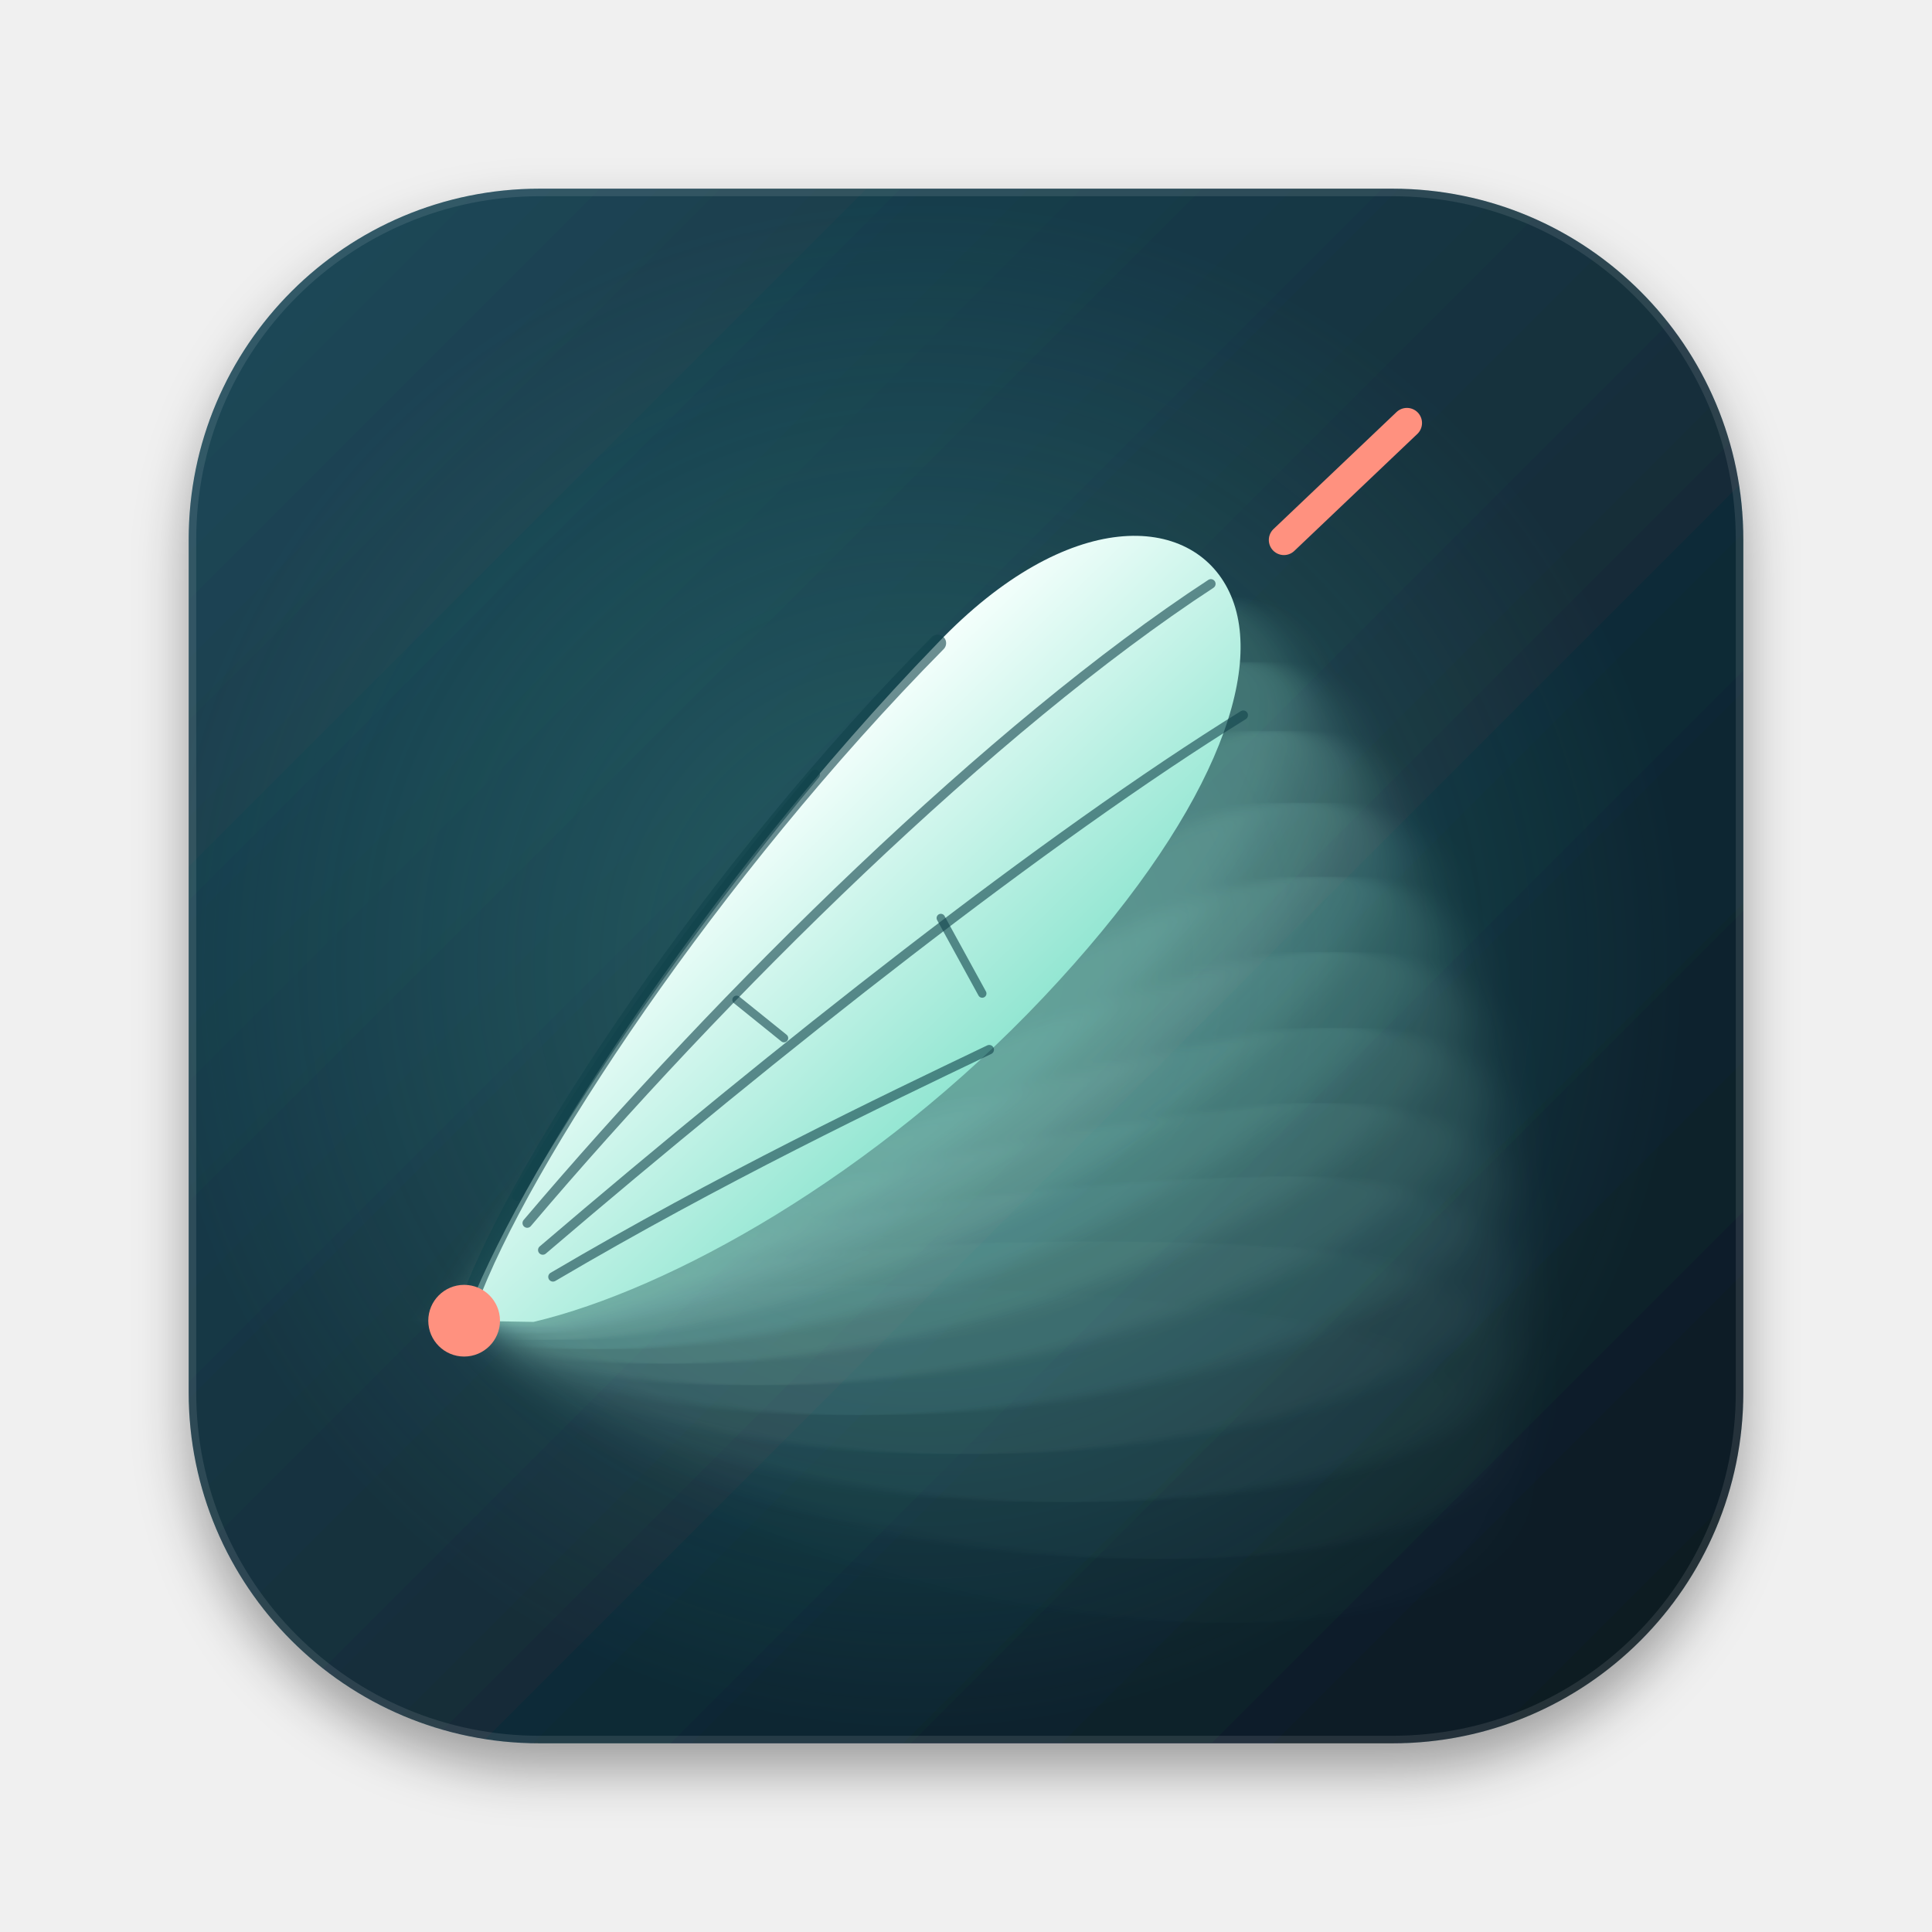
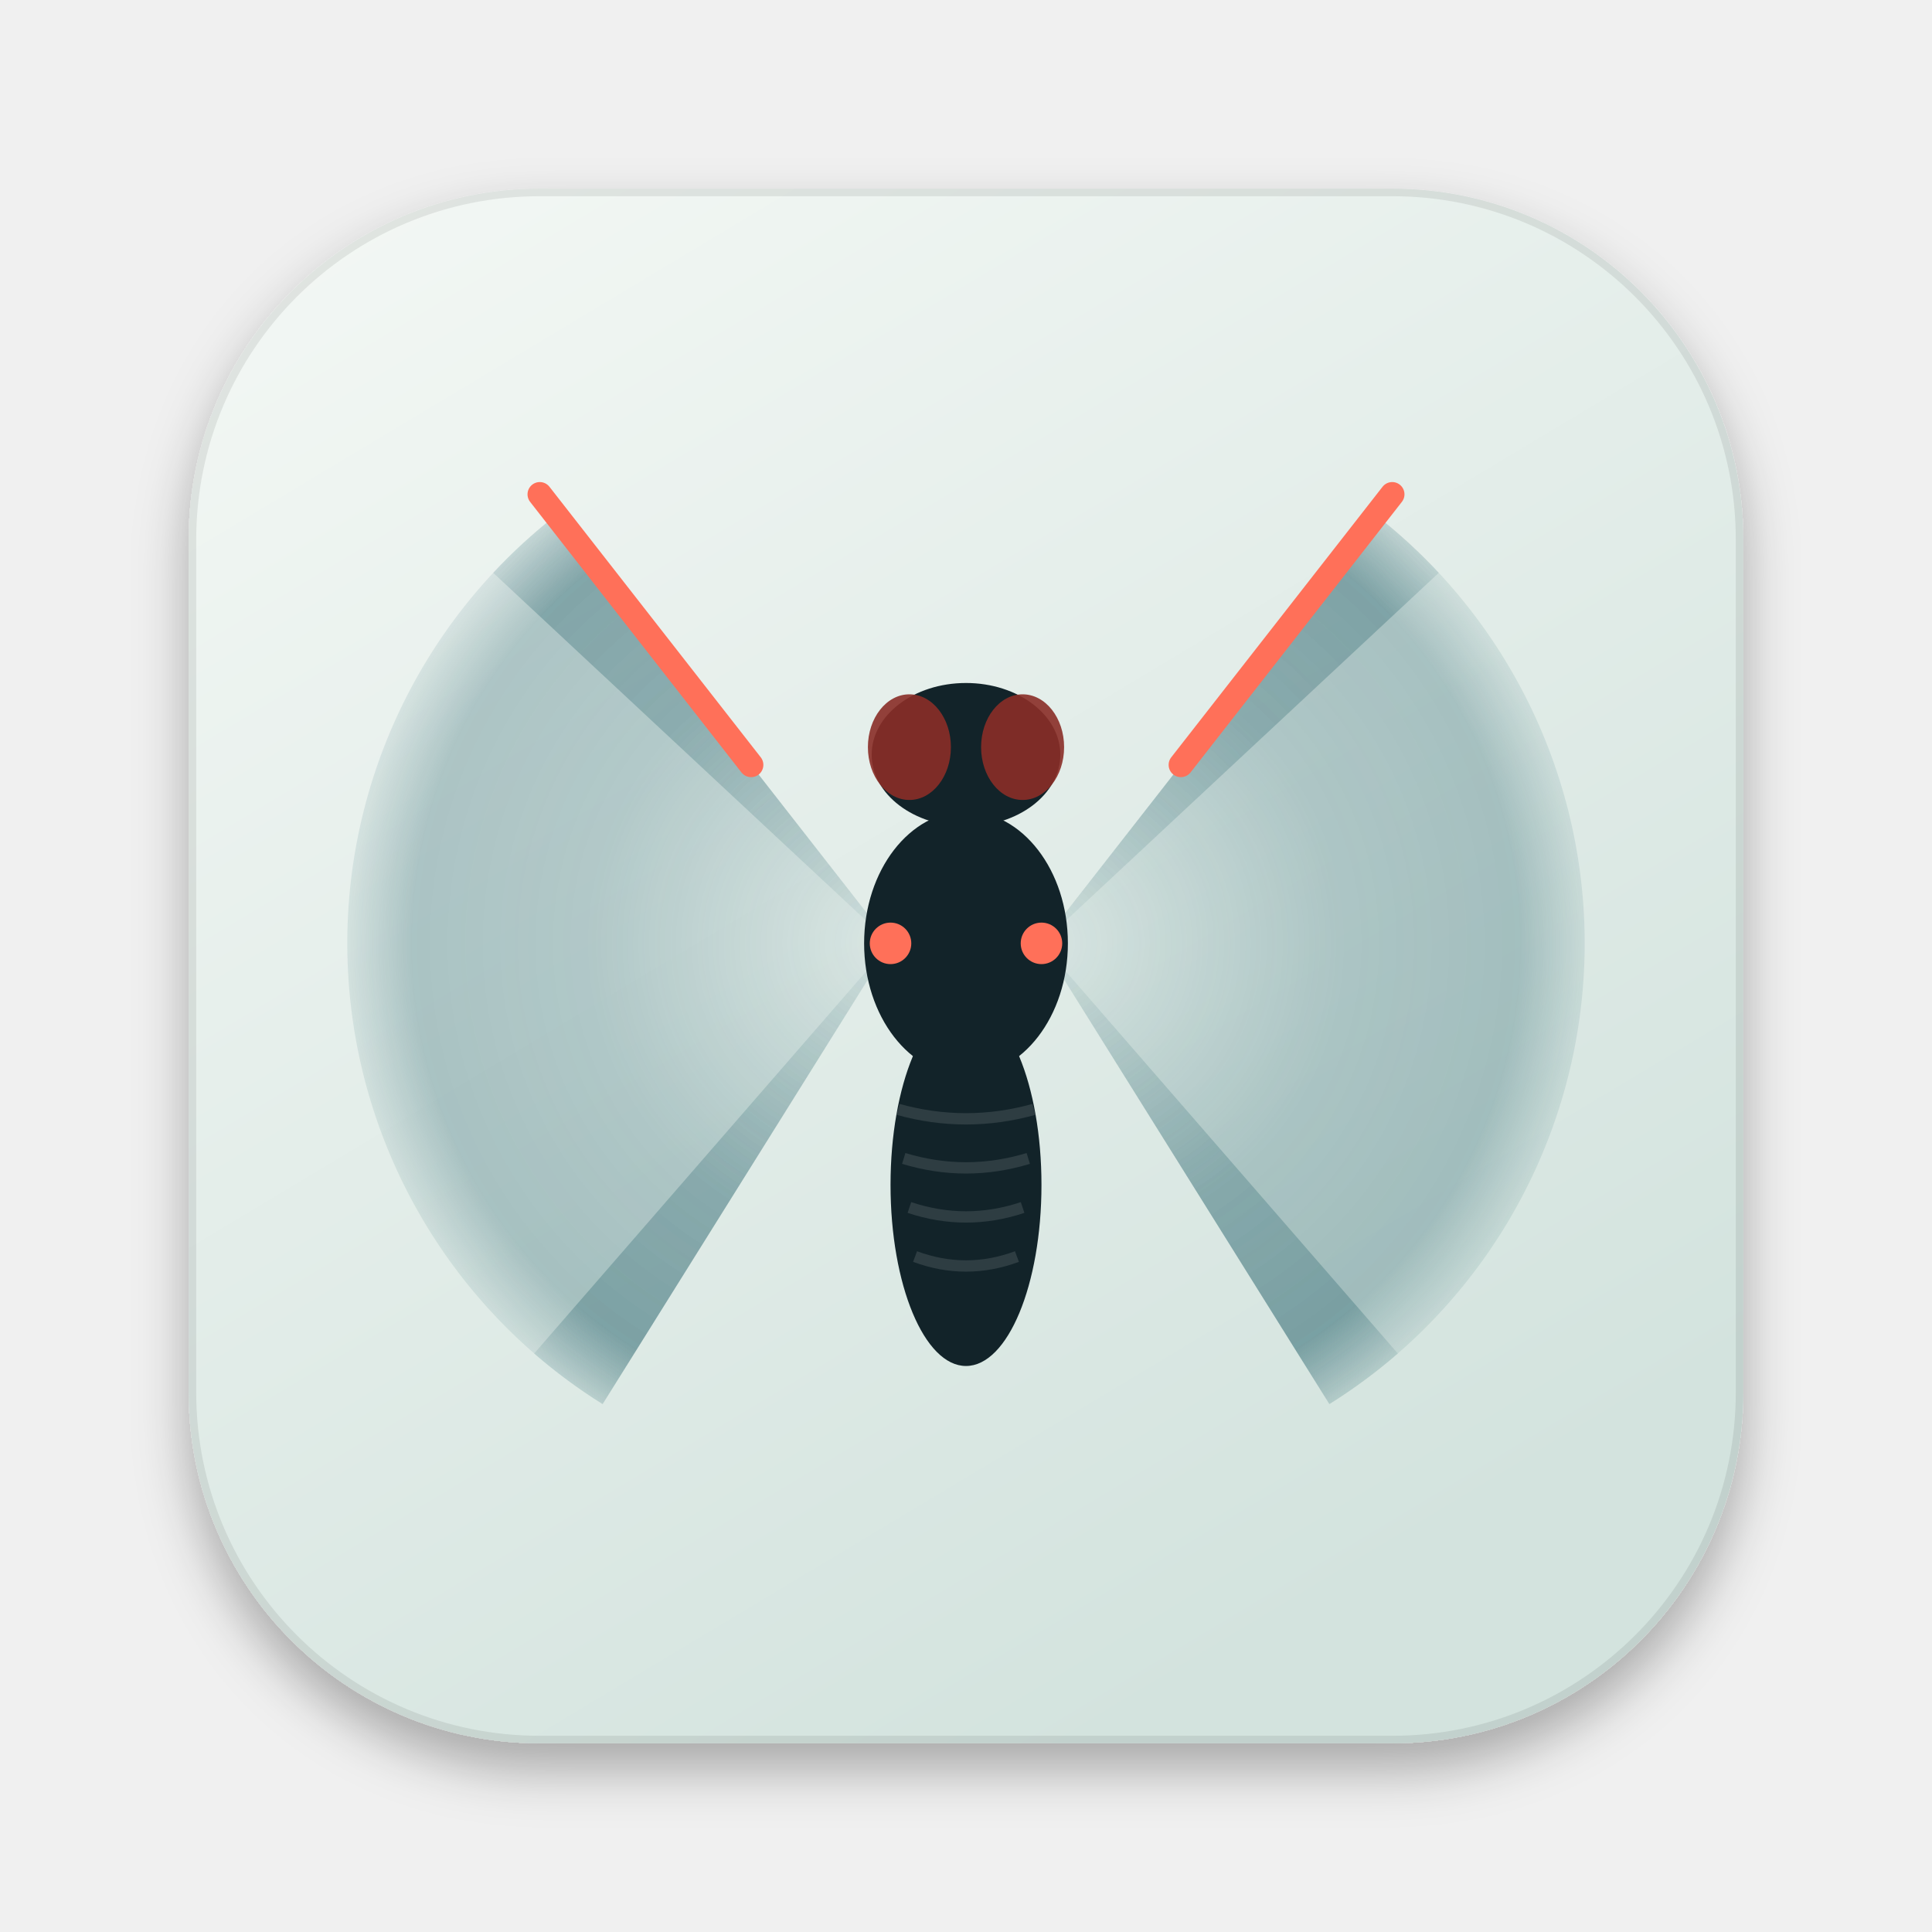
<svg xmlns="http://www.w3.org/2000/svg" width="1024" height="1024" viewBox="0 0 1024 1024">
  <defs>
-     <linearGradient id="tile" x1="0" y1="0" x2="1" y2="1">
-       <stop offset="0" stop-color="#1e4a5a" />
-       <stop offset="1" stop-color="#091720" />
+     <linearGradient id="itile" x1="0" y1="0" x2="0.6" y2="1">
+       <stop offset="0" stop-color="#f4f8f5" />
+       <stop offset="1" stop-color="#d3e3de" />
    </linearGradient>
-     <radialGradient id="glow" cx="0.47" cy="0.5" r="0.5">
-       <stop offset="0" stop-color="#46b3a8" stop-opacity="0.32" />
-       <stop offset="1" stop-color="#46b3a8" stop-opacity="0" />
-     </radialGradient>
-     <linearGradient id="membrane" x1="0" y1="0" x2="0" y2="1">
-       <stop offset="0" stop-color="#f4fffc" />
-       <stop offset="1" stop-color="#93e6d2" />
-     </linearGradient>
-     <filter id="blur" x="-30%" y="-30%" width="160%" height="160%">
-       <feGaussianBlur stdDeviation="9" />
-     </filter>
-     <filter id="shadow" x="-10%" y="-10%" width="120%" height="125%">
-       <feGaussianBlur in="SourceAlpha" stdDeviation="14" />
-       <feOffset dy="14" />
+     <clipPath id="iclip">
+       <rect x="100" y="100" width="824" height="824" rx="186.0" />
+     </clipPath>
+     <filter id="ishadow" x="-10%" y="-10%" width="120%" height="125%">
+       <feGaussianBlur in="SourceAlpha" stdDeviation="14.0" />
+       <feOffset dy="14.0" />
      <feComponentTransfer>
-         <feFuncA type="linear" slope="0.35" />
+         <feFuncA type="linear" slope="0.3" />
      </feComponentTransfer>
      <feMerge>
        <feMergeNode />
        <feMergeNode in="SourceGraphic" />
      </feMerge>
    </filter>
-     <path id="wing" d="M0 0C70 -34 250 -78 430 -84C530 -88 575 -40 560 4C545 48 470 84 340 90C210 96 90 64 26 26Z" />
-     <clipPath id="clip">
-       <rect x="100" y="100" width="824" height="824" rx="186" />
-     </clipPath>
  </defs>
-   <g filter="url(#shadow)">
-     <rect x="100" y="100" width="824" height="824" rx="186" fill="url(#tile)" />
+   <g filter="url(#ishadow)">
+     <rect x="100" y="100" width="824" height="824" rx="186.0" fill="url(#itile)" />
  </g>
-   <g clip-path="url(#clip)">
-     <rect x="100" y="100" width="824" height="824" fill="url(#glow)" />
-     <g transform="translate(246 700) rotate(-44)" fill="#a6f0de" filter="url(#blur)">
-       <use href="#wing" transform="rotate(5.0)" opacity="0.156" />
-       <use href="#wing" transform="rotate(10.0)" opacity="0.142" />
-       <use href="#wing" transform="rotate(15.0)" opacity="0.128" />
-       <use href="#wing" transform="rotate(20.0)" opacity="0.113" />
-       <use href="#wing" transform="rotate(25.0)" opacity="0.099" />
-       <use href="#wing" transform="rotate(30.0)" opacity="0.085" />
-       <use href="#wing" transform="rotate(35.0)" opacity="0.071" />
-       <use href="#wing" transform="rotate(40.0)" opacity="0.057" />
-       <use href="#wing" transform="rotate(45.0)" opacity="0.043" />
-       <use href="#wing" transform="rotate(50.0)" opacity="0.028" />
-       <use href="#wing" transform="rotate(55.0)" opacity="0.014" />
-     </g>
-     <g transform="translate(246 700) rotate(-44)">
-       <use href="#wing" fill="url(#membrane)" />
-       <g fill="none" stroke="#11444c" stroke-linecap="round" stroke-opacity="0.6">
-         <path d="M8 -5C80 -40 260 -80 430 -84" stroke-width="9" />
-         <path d="M66 -28C150 -52 250 -70 335 -79" stroke-width="5" />
-         <path d="M60 -14C220 -30 420 -32 556 -6" stroke-width="5" />
-         <path d="M56 2C220 12 400 30 520 56" stroke-width="5" />
-         <path d="M50 16C150 40 240 70 300 90" stroke-width="5" />
-         <path d="M222 -22L226 10" stroke-width="4.5" />
-         <path d="M330 22L318 66" stroke-width="4.5" />
-       </g>
-     </g>
-     <path d="M680.5 286.2L745.7 224.2" stroke="#ff917f" stroke-width="16" stroke-linecap="round" />
-     <circle cx="246" cy="700" r="19" fill="#ff917f" />
+   <g clip-path="url(#iclip)">
+     <radialGradient id="ienv0" gradientUnits="userSpaceOnUse" cx="472.0" cy="500.0" r="288.0">
+       <stop offset="0" stop-color="#1f5c66" stop-opacity="0.04" />
+       <stop offset="0.55" stop-color="#1f5c66" stop-opacity="0.26" />
+       <stop offset="0.88" stop-color="#1f5c66" stop-opacity="0.30" />
+       <stop offset="1" stop-color="#1f5c66" stop-opacity="0.10" />
+     </radialGradient>
+     <path d="M472.0 500.0L319.4 744.2A288.0 288.0 0 0 1 294.7 273.1Z" fill="url(#ienv0)" />
+     <path d="M472.0 500.0L261.4 303.6A288.0 288.0 0 0 1 294.7 273.1Z" fill="url(#ienv0)" />
+     <path d="M472.0 500.0L319.4 744.2A288.0 288.0 0 0 1 283.1 717.4Z" fill="url(#ienv0)" />
+     <radialGradient id="ienv1" gradientUnits="userSpaceOnUse" cx="552.0" cy="500.0" r="288.0">
+       <stop offset="0" stop-color="#1f5c66" stop-opacity="0.04" />
+       <stop offset="0.55" stop-color="#1f5c66" stop-opacity="0.26" />
+       <stop offset="0.88" stop-color="#1f5c66" stop-opacity="0.30" />
+       <stop offset="1" stop-color="#1f5c66" stop-opacity="0.10" />
+     </radialGradient>
+     <path d="M552.0 500.0L729.3 273.1A288.0 288.0 0 0 1 704.6 744.2Z" fill="url(#ienv1)" />
+     <path d="M552.0 500.0L740.9 717.4A288.0 288.0 0 0 1 704.6 744.2Z" fill="url(#ienv1)" />
+     <path d="M552.0 500.0L729.3 273.1A288.0 288.0 0 0 1 762.6 303.6Z" fill="url(#ienv1)" />
+     <path d="M398.1 405.4L286.1 262.0" stroke="#ff7059" stroke-width="13.0" stroke-linecap="round" />
+     <path d="M625.9 405.4L737.9 262.0" stroke="#ff7059" stroke-width="13.0" stroke-linecap="round" />
+     <ellipse cx="512.0" cy="628.0" rx="40.0" ry="96.0" fill="#122329" />
+     <path d="M476.0 588.0Q512.0 598.0 548.0 588.0" stroke="#ffffff" stroke-opacity="0.12" stroke-width="6.0" fill="none" />
+     <path d="M479.0 614.0Q512.0 624.0 545.0 614.0" stroke="#ffffff" stroke-opacity="0.12" stroke-width="6.0" fill="none" />
+     <path d="M482.0 640.0Q512.0 650.0 542.0 640.0" stroke="#ffffff" stroke-opacity="0.12" stroke-width="6.0" fill="none" />
+     <path d="M485.0 666.0Q512.0 676.0 539.0 666.0" stroke="#ffffff" stroke-opacity="0.12" stroke-width="6.0" fill="none" />
+     <ellipse cx="512.0" cy="500.0" rx="54.0" ry="70.0" fill="#122329" />
+     <ellipse cx="512.0" cy="400.0" rx="50.0" ry="38.0" fill="#122329" />
+     <ellipse cx="482.0" cy="396.0" rx="22.0" ry="28.0" fill="#8a2e27" opacity="0.9" />
+     <ellipse cx="542.0" cy="396.0" rx="22.0" ry="28.0" fill="#8a2e27" opacity="0.9" />
+     <circle cx="472.0" cy="500.0" r="11.0" fill="#ff7059" />
+     <circle cx="552.0" cy="500.0" r="11.0" fill="#ff7059" />
  </g>
-   <rect x="102" y="102" width="820" height="820" rx="184" fill="none" stroke="#ffffff" stroke-opacity="0.1" stroke-width="4" />
+   <rect x="102.0" y="102.0" width="820.0" height="820.0" rx="184.0" fill="none" stroke="#000000" stroke-opacity="0.08" stroke-width="4.0" />
</svg>
